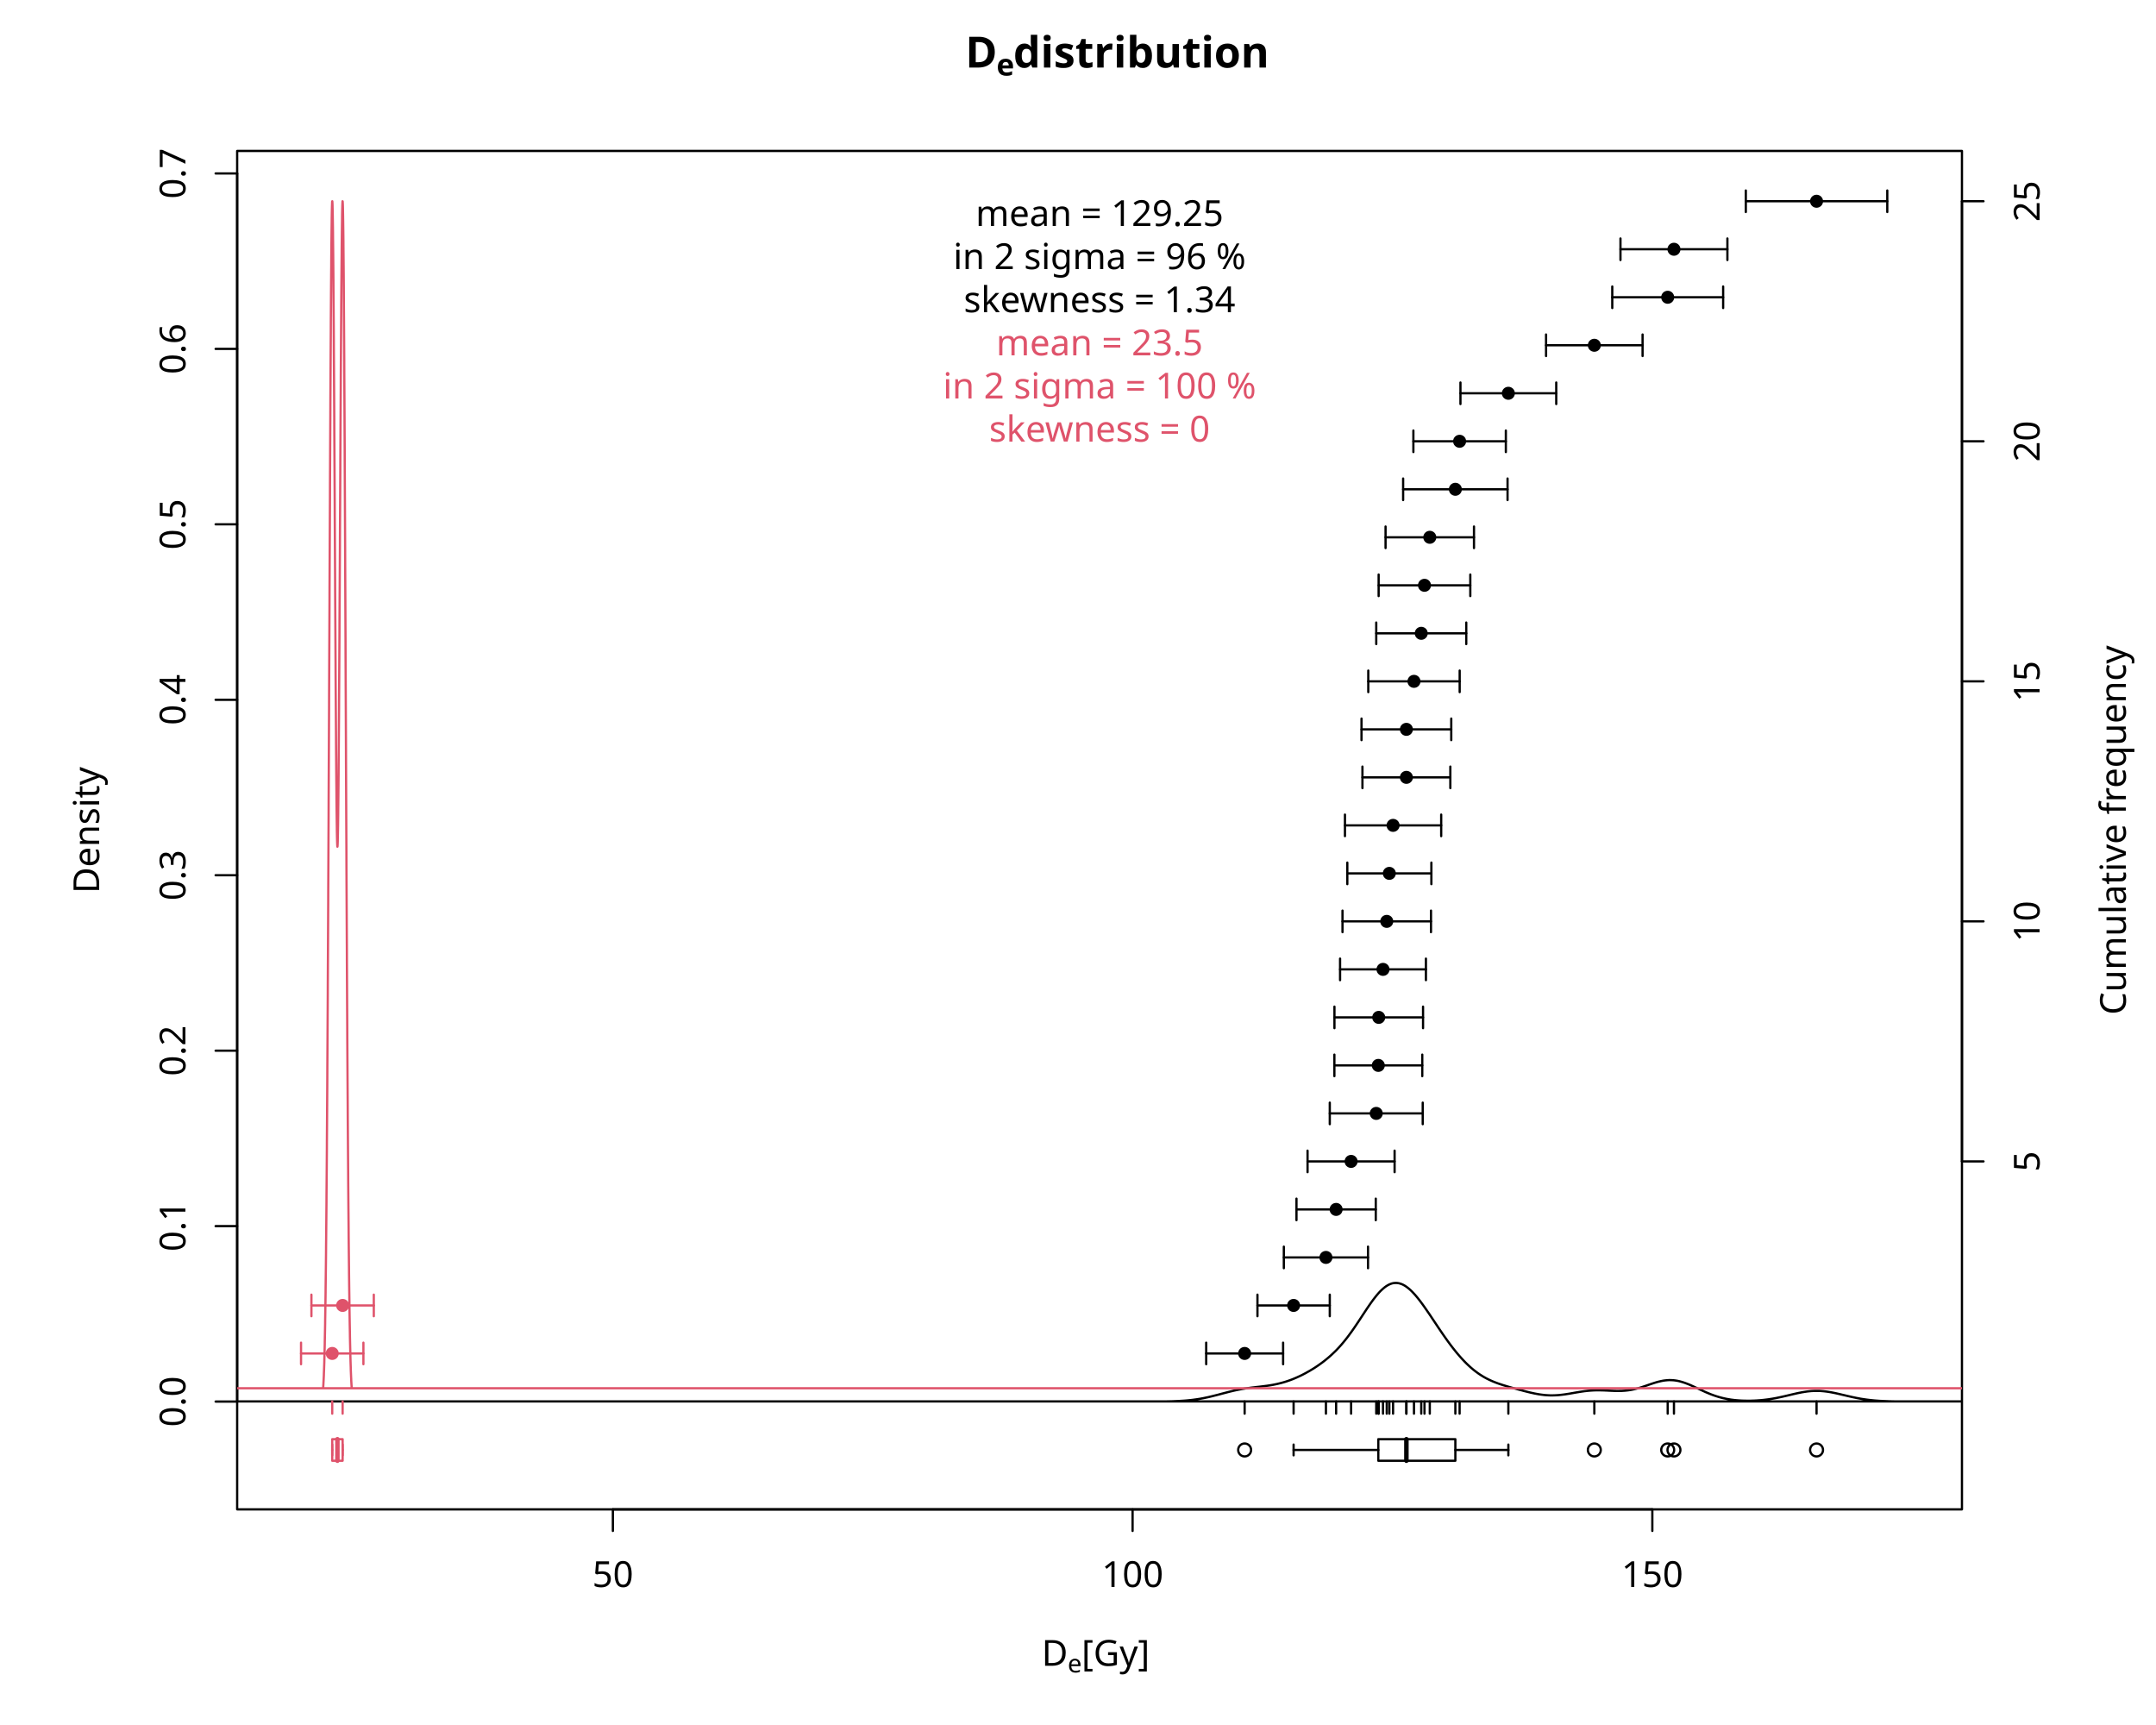
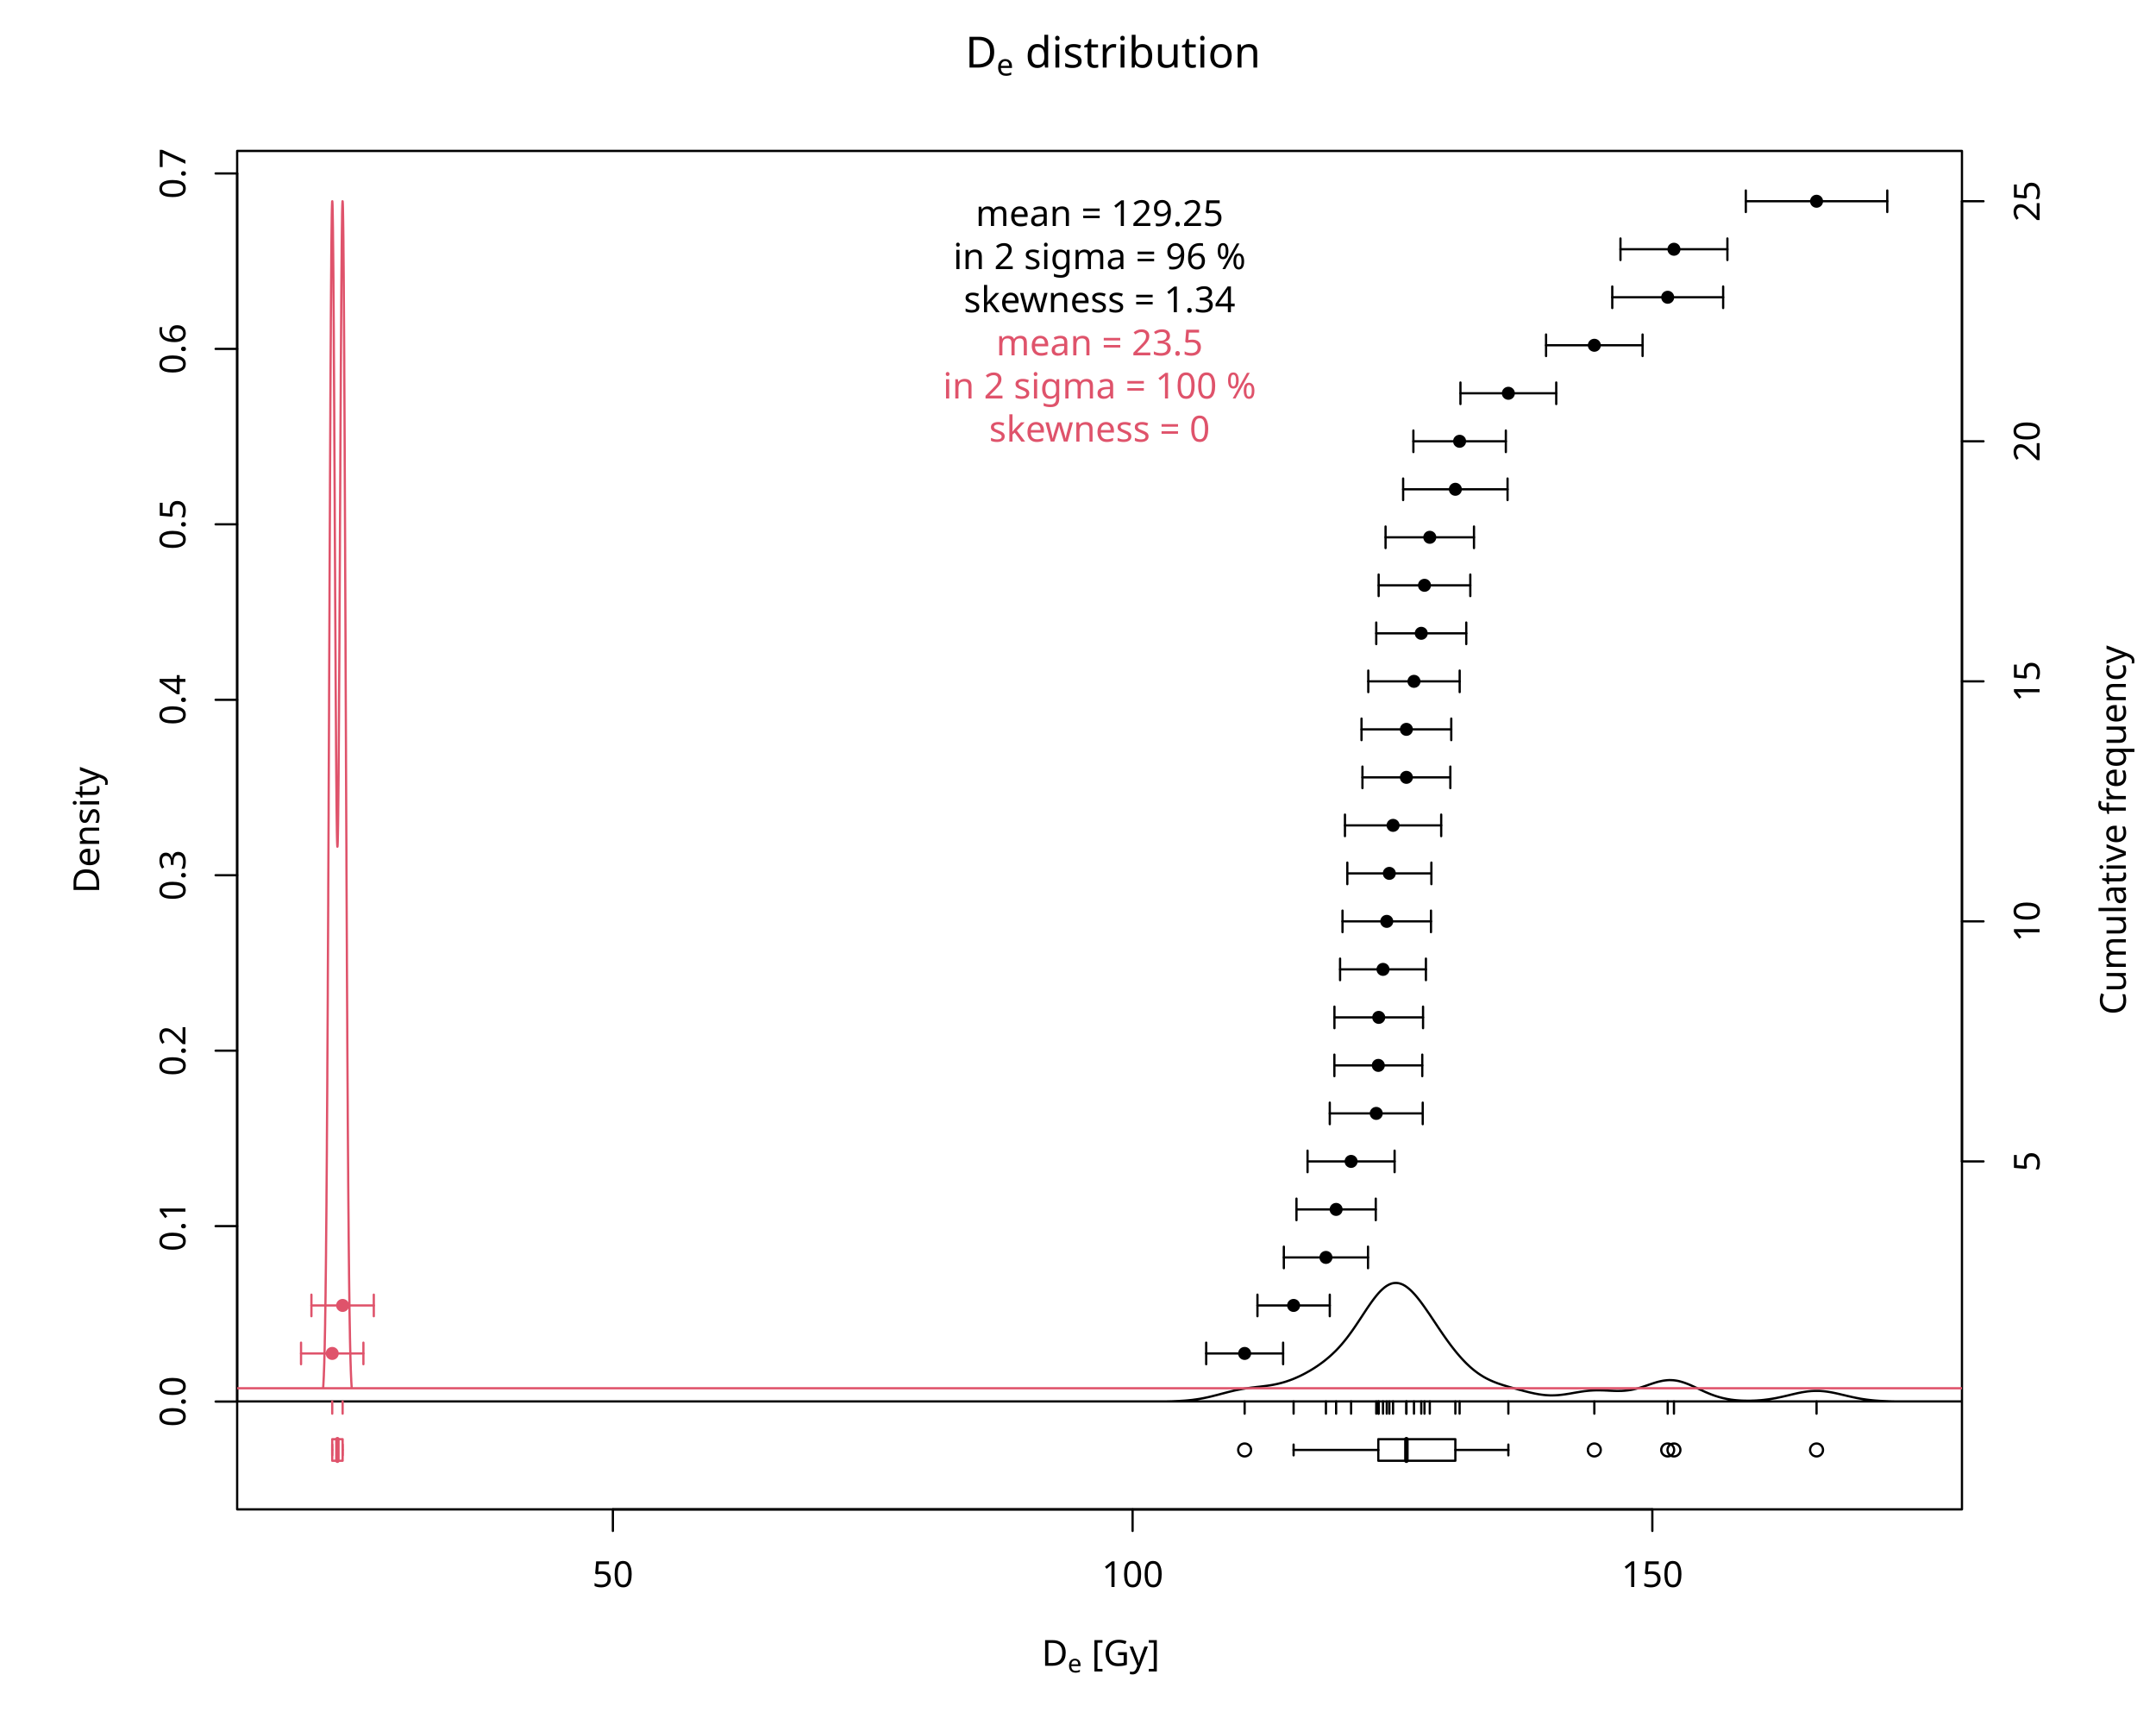
<svg xmlns="http://www.w3.org/2000/svg" class="svglite" data-engine-version="2.0" width="720.00pt" height="576.00pt" viewBox="0 0 720.00 576.00">
  <defs>
    <style type="text/css">
    .svglite line, .svglite polyline, .svglite polygon, .svglite path, .svglite rect, .svglite circle {
      fill: none;
      stroke: #000000;
      stroke-linecap: round;
      stroke-linejoin: round;
      stroke-miterlimit: 10.00;
    }
  </style>
  </defs>
  <rect width="100%" height="100%" style="stroke: none; fill: #FFFFFF;" />
  <defs>
    <clipPath id="cpMC4wMHw3MjAuMDB8MC4wMHw1NzYuMDA=">
      <rect x="0.00" y="0.00" width="720.00" height="576.00" />
    </clipPath>
  </defs>
  <g clip-path="url(#cpMC4wMHw3MjAuMDB8MC4wMHw1NzYuMDA=)">
    <polygon points="79.20,504.00 655.20,504.00 655.20,50.40 79.20,50.40 " style="stroke-width: 0.75; fill: none;" />
    <line x1="204.67" y1="504.00" x2="551.80" y2="504.00" style="stroke-width: 0.75;" />
    <line x1="204.67" y1="504.00" x2="204.67" y2="511.20" style="stroke-width: 0.75;" />
    <line x1="378.23" y1="504.00" x2="378.23" y2="511.20" style="stroke-width: 0.75;" />
    <line x1="551.80" y1="504.00" x2="551.80" y2="511.20" style="stroke-width: 0.75;" />
    <text x="204.67" y="529.92" text-anchor="middle" style="font-size: 12.00px; font-family: sans;" textLength="13.35px" lengthAdjust="spacingAndGlyphs">50</text>
    <text x="378.23" y="529.92" text-anchor="middle" style="font-size: 12.00px; font-family: sans;" textLength="20.02px" lengthAdjust="spacingAndGlyphs">100</text>
    <text x="551.80" y="529.92" text-anchor="middle" style="font-size: 12.00px; font-family: sans;" textLength="20.02px" lengthAdjust="spacingAndGlyphs">150</text>
    <text x="347.86" y="556.23" style="font-size: 12.00px; font-family: sans;" textLength="8.67px" lengthAdjust="spacingAndGlyphs">D</text>
    <text x="356.53" y="558.45" style="font-size: 8.40px; font-family: sans;" textLength="4.67px" lengthAdjust="spacingAndGlyphs">e</text>
-     <text x="361.20" y="556.23" style="font-size: 12.00px; font-family: sans;" textLength="25.34px" lengthAdjust="spacingAndGlyphs"> [Gy]</text>
+     <text x="361.20" y="556.23" style="font-size: 12.00px; font-family: sans;" textLength="3.33px" lengthAdjust="spacingAndGlyphs"> </text>
+     <text x="364.53" y="556.23" style="font-size: 12.00px; font-family: sans;" textLength="22.01px" lengthAdjust="spacingAndGlyphs">[Gy]</text>
    <line x1="79.20" y1="468.00" x2="79.20" y2="57.92" style="stroke-width: 0.75;" />
    <line x1="79.20" y1="468.00" x2="72.00" y2="468.00" style="stroke-width: 0.75;" />
    <line x1="79.20" y1="409.42" x2="72.00" y2="409.42" style="stroke-width: 0.75;" />
    <line x1="79.20" y1="350.84" x2="72.00" y2="350.84" style="stroke-width: 0.75;" />
    <line x1="79.20" y1="292.25" x2="72.00" y2="292.25" style="stroke-width: 0.75;" />
    <line x1="79.20" y1="233.67" x2="72.00" y2="233.67" style="stroke-width: 0.75;" />
    <line x1="79.20" y1="175.08" x2="72.00" y2="175.08" style="stroke-width: 0.75;" />
    <line x1="79.20" y1="116.50" x2="72.00" y2="116.50" style="stroke-width: 0.75;" />
    <line x1="79.20" y1="57.92" x2="72.00" y2="57.92" style="stroke-width: 0.75;" />
    <text transform="translate(61.92,468.00) rotate(-90)" text-anchor="middle" style="font-size: 12.00px; font-family: sans;" textLength="16.68px" lengthAdjust="spacingAndGlyphs">0.0</text>
    <text transform="translate(61.92,409.42) rotate(-90)" text-anchor="middle" style="font-size: 12.00px; font-family: sans;" textLength="16.68px" lengthAdjust="spacingAndGlyphs">0.1</text>
    <text transform="translate(61.92,350.84) rotate(-90)" text-anchor="middle" style="font-size: 12.00px; font-family: sans;" textLength="16.68px" lengthAdjust="spacingAndGlyphs">0.2</text>
    <text transform="translate(61.92,292.25) rotate(-90)" text-anchor="middle" style="font-size: 12.00px; font-family: sans;" textLength="16.68px" lengthAdjust="spacingAndGlyphs">0.3</text>
    <text transform="translate(61.92,233.67) rotate(-90)" text-anchor="middle" style="font-size: 12.00px; font-family: sans;" textLength="16.68px" lengthAdjust="spacingAndGlyphs">0.4</text>
    <text transform="translate(61.92,175.08) rotate(-90)" text-anchor="middle" style="font-size: 12.00px; font-family: sans;" textLength="16.68px" lengthAdjust="spacingAndGlyphs">0.5</text>
    <text transform="translate(61.92,116.50) rotate(-90)" text-anchor="middle" style="font-size: 12.00px; font-family: sans;" textLength="16.68px" lengthAdjust="spacingAndGlyphs">0.6</text>
    <text transform="translate(61.92,57.92) rotate(-90)" text-anchor="middle" style="font-size: 12.00px; font-family: sans;" textLength="16.68px" lengthAdjust="spacingAndGlyphs">0.7</text>
    <text transform="translate(33.12,277.20) rotate(-90)" text-anchor="middle" style="font-size: 12.00px; font-family: sans;" textLength="40.02px" lengthAdjust="spacingAndGlyphs">Density</text>
  </g>
  <defs>
    <clipPath id="cpNzkuMjB8NjU1LjIwfDUwLjQwfDUwNC4wMA==">
      <rect x="79.20" y="50.40" width="576.00" height="453.60" />
    </clipPath>
  </defs>
  <g clip-path="url(#cpNzkuMjB8NjU1LjIwfDUwLjQwfDUwNC4wMA==)">
    <polygon points="79.20,467.96 388.43,467.96 388.91,467.96 389.39,467.95 389.87,467.94 390.35,467.93 390.83,467.92 391.31,467.91 391.79,467.89 392.27,467.87 392.75,467.85 393.23,467.83 393.71,467.81 394.19,467.78 394.67,467.75 395.15,467.72 395.63,467.69 396.11,467.65 396.59,467.61 397.07,467.56 397.55,467.51 398.03,467.46 398.51,467.40 398.99,467.33 399.47,467.27 399.96,467.19 400.44,467.12 400.92,467.04 401.40,466.95 401.88,466.86 402.36,466.76 402.84,466.66 403.32,466.56 403.80,466.45 404.28,466.34 404.76,466.22 405.24,466.10 405.72,465.98 406.20,465.86 406.68,465.74 407.16,465.61 407.64,465.48 408.12,465.35 408.60,465.23 409.08,465.10 409.56,464.98 410.04,464.85 410.52,464.73 411.00,464.61 411.48,464.50 411.96,464.38 412.44,464.28 412.92,464.17 413.40,464.07 413.88,463.98 414.36,463.89 414.84,463.80 415.33,463.72 415.81,463.64 416.29,463.57 416.77,463.50 417.25,463.44 417.73,463.37 418.21,463.31 418.69,463.26 419.17,463.20 419.65,463.14 420.13,463.09 420.61,463.04 421.09,462.98 421.57,462.92 422.05,462.86 422.53,462.80 423.01,462.74 423.49,462.67 423.97,462.60 424.45,462.52 424.93,462.44 425.41,462.35 425.89,462.25 426.37,462.15 426.85,462.04 427.33,461.92 427.81,461.80 428.29,461.67 428.77,461.53 429.25,461.39 429.73,461.23 430.21,461.07 430.70,460.90 431.18,460.72 431.66,460.54 432.14,460.34 432.62,460.14 433.10,459.93 433.58,459.71 434.06,459.49 434.54,459.26 435.02,459.02 435.50,458.77 435.98,458.52 436.46,458.25 436.94,457.98 437.42,457.71 437.90,457.42 438.38,457.13 438.86,456.83 439.34,456.52 439.82,456.20 440.30,455.87 440.78,455.53 441.26,455.18 441.74,454.83 442.22,454.46 442.70,454.08 443.18,453.68 443.66,453.28 444.14,452.86 444.62,452.43 445.10,451.98 445.58,451.52 446.07,451.05 446.55,450.55 447.03,450.04 447.51,449.51 447.99,448.97 448.47,448.40 448.95,447.82 449.43,447.22 449.91,446.61 450.39,445.97 450.87,445.32 451.35,444.66 451.83,443.98 452.31,443.29 452.79,442.58 453.27,441.87 453.75,441.15 454.23,440.42 454.71,439.69 455.19,438.96 455.67,438.23 456.15,437.50 456.63,436.78 457.11,436.08 457.59,435.38 458.07,434.71 458.55,434.05 459.03,433.42 459.51,432.81 459.99,432.23 460.47,431.68 460.95,431.17 461.44,430.70 461.92,430.26 462.40,429.86 462.88,429.51 463.36,429.21 463.84,428.95 464.32,428.74 464.80,428.57 465.28,428.46 465.76,428.40 466.24,428.39 466.72,428.42 467.20,428.50 467.68,428.64 468.16,428.81 468.64,429.03 469.12,429.30 469.60,429.61 470.08,429.97 470.56,430.36 471.04,430.78 471.52,431.25 472.00,431.75 472.48,432.27 472.96,432.83 473.44,433.41 473.92,434.02 474.40,434.64 474.88,435.29 475.36,435.95 475.84,436.63 476.32,437.32 476.80,438.02 477.29,438.72 477.77,439.44 478.25,440.16 478.73,440.88 479.21,441.60 479.69,442.32 480.17,443.04 480.65,443.75 481.13,444.46 481.61,445.16 482.09,445.86 482.57,446.54 483.05,447.22 483.53,447.89 484.01,448.54 484.49,449.19 484.97,449.82 485.45,450.43 485.93,451.04 486.41,451.63 486.89,452.20 487.37,452.76 487.85,453.30 488.33,453.83 488.81,454.34 489.29,454.84 489.77,455.32 490.25,455.78 490.73,456.23 491.21,456.66 491.69,457.07 492.17,457.47 492.66,457.85 493.14,458.21 493.62,458.56 494.10,458.89 494.58,459.20 495.06,459.50 495.54,459.79 496.02,460.06 496.50,460.32 496.98,460.56 497.46,460.79 497.94,461.01 498.42,461.22 498.90,461.42 499.38,461.61 499.86,461.79 500.34,461.97 500.82,462.13 501.30,462.29 501.78,462.45 502.26,462.60 502.74,462.74 503.22,462.89 503.70,463.03 504.18,463.17 504.66,463.30 505.14,463.44 505.62,463.57 506.10,463.70 506.58,463.84 507.06,463.97 507.54,464.10 508.03,464.22 508.51,464.35 508.99,464.48 509.47,464.60 509.95,464.72 510.43,464.84 510.91,464.96 511.39,465.07 511.87,465.17 512.35,465.28 512.83,465.37 513.31,465.46 513.79,465.55 514.27,465.62 514.75,465.69 515.23,465.75 515.71,465.81 516.19,465.85 516.67,465.88 517.15,465.91 517.63,465.93 518.11,465.93 518.59,465.93 519.07,465.92 519.55,465.90 520.03,465.87 520.51,465.84 520.99,465.79 521.47,465.74 521.95,465.68 522.43,465.62 522.91,465.55 523.40,465.47 523.88,465.40 524.36,465.32 524.84,465.23 525.32,465.15 525.80,465.06 526.28,464.98 526.76,464.90 527.24,464.82 527.72,464.74 528.20,464.67 528.68,464.60 529.16,464.53 529.64,464.48 530.12,464.42 530.60,464.38 531.08,464.34 531.56,464.31 532.04,464.28 532.52,464.26 533.00,464.25 533.48,464.24 533.96,464.24 534.44,464.25 534.92,464.26 535.40,464.27 535.88,464.29 536.36,464.31 536.84,464.33 537.32,464.36 537.80,464.38 538.28,464.40 538.77,464.42 539.25,464.44 539.73,464.45 540.21,464.45 540.69,464.45 541.17,464.44 541.65,464.43 542.13,464.40 542.61,464.37 543.09,464.32 543.57,464.27 544.05,464.20 544.53,464.13 545.01,464.04 545.49,463.94 545.97,463.83 546.45,463.71 546.93,463.58 547.41,463.45 547.89,463.30 548.37,463.15 548.85,462.99 549.33,462.83 549.81,462.67 550.29,462.50 550.77,462.33 551.25,462.17 551.73,462.01 552.21,461.85 552.69,461.70 553.17,461.55 553.65,461.42 554.14,461.30 554.62,461.19 555.10,461.09 555.58,461.00 556.06,460.94 556.54,460.89 557.02,460.85 557.50,460.83 557.98,460.84 558.46,460.86 558.94,460.89 559.42,460.95 559.90,461.02 560.38,461.11 560.86,461.22 561.34,461.35 561.82,461.49 562.30,461.64 562.78,461.81 563.26,461.99 563.74,462.17 564.22,462.37 564.70,462.58 565.18,462.80 565.66,463.01 566.14,463.24 566.62,463.46 567.10,463.69 567.58,463.91 568.06,464.14 568.54,464.36 569.02,464.58 569.50,464.80 569.99,465.01 570.47,465.21 570.95,465.41 571.43,465.60 571.91,465.78 572.39,465.95 572.87,466.12 573.35,466.27 573.83,466.42 574.31,466.56 574.79,466.69 575.27,466.81 575.75,466.92 576.23,467.02 576.71,467.12 577.19,467.20 577.67,467.28 578.15,467.36 578.63,467.42 579.11,467.48 579.59,467.53 580.07,467.57 580.55,467.61 581.03,467.64 581.51,467.67 581.99,467.69 582.47,467.70 582.95,467.71 583.43,467.72 583.91,467.72 584.39,467.72 584.87,467.71 585.36,467.69 585.84,467.68 586.32,467.65 586.80,467.63 587.28,467.59 587.76,467.56 588.24,467.52 588.72,467.47 589.20,467.42 589.68,467.36 590.16,467.30 590.64,467.24 591.12,467.16 591.60,467.09 592.08,467.01 592.56,466.92 593.04,466.84 593.52,466.74 594.00,466.64 594.48,466.54 594.96,466.44 595.44,466.33 595.92,466.22 596.40,466.11 596.88,466.00 597.36,465.88 597.84,465.77 598.32,465.65 598.80,465.54 599.28,465.43 599.76,465.32 600.24,465.21 600.73,465.11 601.21,465.02 601.69,464.92 602.17,464.84 602.65,464.76 603.13,464.69 603.61,464.62 604.09,464.57 604.57,464.52 605.05,464.48 605.53,464.46 606.01,464.44 606.49,464.43 606.97,464.43 607.45,464.44 607.93,464.46 608.41,464.50 608.89,464.54 609.37,464.59 609.85,464.65 610.33,464.71 610.81,464.79 611.29,464.87 611.77,464.96 612.25,465.05 612.73,465.15 613.21,465.25 613.69,465.36 614.17,465.47 614.65,465.58 615.13,465.70 615.61,465.81 616.10,465.92 616.58,466.04 617.06,466.15 617.54,466.26 618.02,466.37 618.50,466.48 618.98,466.58 619.46,466.68 619.94,466.78 620.42,466.87 620.90,466.96 621.38,467.05 621.86,467.13 622.34,467.20 622.82,467.27 623.30,467.34 623.78,467.40 624.26,467.46 624.74,467.51 625.22,467.56 625.70,467.61 626.18,467.65 626.66,467.69 627.14,467.72 627.62,467.76 628.10,467.78 628.58,467.81 629.06,467.83 629.54,467.85 630.02,467.87 630.50,467.89 630.98,467.91 631.47,467.92 631.95,467.93 632.43,467.94 632.91,467.95 633.39,467.96 633.87,467.96 655.20,467.96 " style="stroke-width: 0.75; fill: none;" />
    <polygon points="79.20,463.55 107.90,463.55 107.92,463.30 107.94,463.04 107.96,462.76 107.98,462.47 108.00,462.17 108.01,461.84 108.03,461.51 108.05,461.15 108.07,460.79 108.09,460.40 108.11,460.00 108.13,459.58 108.15,459.13 108.16,458.68 108.18,458.19 108.20,457.69 108.22,457.16 108.24,456.62 108.26,456.04 108.28,455.45 108.30,454.82 108.31,454.18 108.33,453.50 108.35,452.80 108.37,452.07 108.39,451.31 108.41,450.52 108.43,449.69 108.45,448.85 108.46,447.95 108.48,447.04 108.50,446.07 108.52,445.09 108.54,444.06 108.56,442.99 108.58,441.89 108.59,440.74 108.61,439.56 108.63,438.33 108.65,437.07 108.67,435.74 108.69,434.40 108.71,432.99 108.73,431.55 108.74,430.05 108.76,428.51 108.78,426.92 108.80,425.28 108.82,423.59 108.84,421.84 108.86,420.06 108.88,418.20 108.89,416.32 108.91,414.35 108.93,412.35 108.95,410.27 108.97,408.16 108.99,405.98 109.01,403.74 109.03,401.45 109.04,399.09 109.06,396.69 109.08,394.21 109.10,391.70 109.12,389.09 109.14,386.46 109.16,383.73 109.17,380.98 109.19,378.13 109.21,375.25 109.23,372.29 109.25,369.28 109.27,366.21 109.29,363.07 109.31,359.89 109.32,356.62 109.34,353.33 109.36,349.94 109.38,346.53 109.40,343.03 109.42,339.50 109.44,335.90 109.46,332.25 109.47,328.55 109.49,324.79 109.51,320.99 109.53,317.12 109.55,313.23 109.57,309.26 109.59,305.28 109.61,301.22 109.62,297.15 109.64,293.01 109.66,288.86 109.68,284.65 109.70,280.41 109.72,276.15 109.74,271.85 109.75,267.52 109.77,263.16 109.79,258.79 109.81,254.39 109.83,249.98 109.85,245.54 109.87,241.10 109.89,236.64 109.90,232.18 109.92,227.71 109.94,223.24 109.96,218.77 109.98,214.31 110.00,209.85 110.02,205.41 110.04,200.97 110.05,196.57 110.07,192.17 110.09,187.81 110.11,183.46 110.13,179.15 110.15,174.87 110.17,170.64 110.19,166.44 110.20,162.28 110.22,158.18 110.24,154.11 110.26,150.13 110.28,146.16 110.30,142.31 110.32,138.47 110.33,134.74 110.35,131.05 110.37,127.46 110.39,123.93 110.41,120.48 110.43,117.13 110.45,113.84 110.47,110.68 110.48,107.56 110.50,104.60 110.52,101.67 110.54,98.91 110.56,96.20 110.58,93.64 110.60,91.15 110.62,88.80 110.63,86.55 110.65,84.40 110.67,82.41 110.69,80.48 110.71,78.74 110.73,77.03 110.75,75.55 110.77,74.11 110.78,72.87 110.80,71.70 110.82,70.70 110.84,69.80 110.86,69.04 110.88,68.42 110.90,67.90 110.91,67.56 110.93,67.28 110.95,67.22 110.97,67.20 110.99,67.41 111.01,67.67 111.03,68.12 111.05,68.65 111.06,69.34 111.08,70.14 111.10,71.07 111.12,72.14 111.14,73.29 111.16,74.62 111.18,76.00 111.20,77.58 111.21,79.20 111.23,81.00 111.25,82.86 111.27,84.87 111.29,86.95 111.31,89.16 111.33,91.46 111.35,93.85 111.36,96.36 111.38,98.92 111.40,101.62 111.42,104.34 111.44,107.22 111.46,110.11 111.48,113.13 111.49,116.18 111.51,119.33 111.53,122.52 111.55,125.78 111.57,129.09 111.59,132.45 111.61,135.87 111.63,139.32 111.64,142.83 111.66,146.35 111.68,149.92 111.70,153.51 111.72,157.13 111.74,160.76 111.76,164.41 111.78,168.06 111.79,171.73 111.81,175.39 111.83,179.06 111.85,182.71 111.87,186.36 111.89,189.99 111.91,193.61 111.92,197.19 111.94,200.75 111.96,204.28 111.98,207.78 112.00,211.23 112.02,214.64 112.04,218.01 112.06,221.32 112.07,224.60 112.09,227.78 112.11,230.95 112.13,233.99 112.15,237.02 112.17,239.94 112.19,242.81 112.21,245.58 112.22,248.29 112.24,250.91 112.26,253.43 112.28,255.89 112.30,258.21 112.32,260.50 112.34,262.62 112.36,264.71 112.37,266.63 112.39,268.51 112.41,270.23 112.43,271.88 112.45,273.40 112.47,274.81 112.49,276.13 112.50,277.30 112.52,278.40 112.54,279.33 112.56,280.22 112.58,280.89 112.60,281.53 112.62,281.98 112.64,282.36 112.65,282.59 112.67,282.72 112.69,282.72 112.71,282.59 112.73,282.36 112.75,281.98 112.77,281.53 112.79,280.89 112.80,280.22 112.82,279.33 112.84,278.40 112.86,277.30 112.88,276.13 112.90,274.81 112.92,273.40 112.94,271.88 112.95,270.23 112.97,268.51 112.99,266.63 113.01,264.71 113.03,262.62 113.05,260.50 113.07,258.21 113.08,255.89 113.10,253.43 113.12,250.91 113.14,248.29 113.16,245.58 113.18,242.81 113.20,239.94 113.22,237.02 113.23,233.99 113.25,230.95 113.27,227.78 113.29,224.60 113.31,221.32 113.33,218.01 113.35,214.64 113.37,211.23 113.38,207.78 113.40,204.28 113.42,200.75 113.44,197.19 113.46,193.61 113.48,189.99 113.50,186.36 113.52,182.71 113.53,179.06 113.55,175.39 113.57,171.73 113.59,168.06 113.61,164.41 113.63,160.76 113.65,157.13 113.66,153.51 113.68,149.92 113.70,146.35 113.72,142.83 113.74,139.32 113.76,135.87 113.78,132.45 113.80,129.09 113.81,125.78 113.83,122.52 113.85,119.33 113.87,116.18 113.89,113.13 113.91,110.11 113.93,107.22 113.95,104.34 113.96,101.62 113.98,98.92 114.00,96.36 114.02,93.85 114.04,91.46 114.06,89.16 114.08,86.95 114.10,84.87 114.11,82.86 114.13,81.00 114.15,79.20 114.17,77.58 114.19,76.00 114.21,74.62 114.23,73.29 114.24,72.14 114.26,71.07 114.28,70.14 114.30,69.34 114.32,68.65 114.34,68.12 114.36,67.67 114.38,67.41 114.39,67.20 114.41,67.22 114.43,67.28 114.45,67.56 114.47,67.90 114.49,68.42 114.51,69.04 114.53,69.80 114.54,70.70 114.56,71.70 114.58,72.87 114.60,74.11 114.62,75.55 114.64,77.03 114.66,78.74 114.68,80.48 114.69,82.41 114.71,84.40 114.73,86.55 114.75,88.80 114.77,91.15 114.79,93.64 114.81,96.20 114.82,98.91 114.84,101.67 114.86,104.60 114.88,107.56 114.90,110.68 114.92,113.84 114.94,117.13 114.96,120.48 114.97,123.93 114.99,127.46 115.01,131.05 115.03,134.74 115.05,138.47 115.07,142.31 115.09,146.16 115.11,150.13 115.12,154.11 115.14,158.18 115.16,162.28 115.18,166.44 115.20,170.64 115.22,174.87 115.24,179.15 115.26,183.46 115.27,187.81 115.29,192.17 115.31,196.57 115.33,200.97 115.35,205.41 115.37,209.85 115.39,214.31 115.40,218.77 115.42,223.24 115.44,227.71 115.46,232.18 115.48,236.64 115.50,241.10 115.52,245.54 115.54,249.98 115.55,254.39 115.57,258.79 115.59,263.16 115.61,267.52 115.63,271.85 115.65,276.15 115.67,280.41 115.69,284.65 115.70,288.86 115.72,293.01 115.74,297.15 115.76,301.22 115.78,305.28 115.80,309.26 115.82,313.23 115.84,317.12 115.85,320.99 115.87,324.79 115.89,328.55 115.91,332.25 115.93,335.90 115.95,339.50 115.97,343.03 115.98,346.53 116.00,349.94 116.02,353.33 116.04,356.62 116.06,359.89 116.08,363.07 116.10,366.21 116.12,369.28 116.13,372.29 116.15,375.25 116.17,378.13 116.19,380.98 116.21,383.73 116.23,386.46 116.25,389.09 116.27,391.70 116.28,394.21 116.30,396.69 116.32,399.09 116.34,401.45 116.36,403.74 116.38,405.98 116.40,408.16 116.42,410.27 116.43,412.35 116.45,414.35 116.47,416.32 116.49,418.20 116.51,420.06 116.53,421.84 116.55,423.59 116.56,425.28 116.58,426.92 116.60,428.51 116.62,430.05 116.64,431.55 116.66,432.99 116.68,434.40 116.70,435.74 116.71,437.07 116.73,438.33 116.75,439.56 116.77,440.74 116.79,441.89 116.81,442.99 116.83,444.06 116.85,445.09 116.86,446.07 116.88,447.04 116.90,447.95 116.92,448.85 116.94,449.69 116.96,450.52 116.98,451.31 117.00,452.07 117.01,452.80 117.03,453.50 117.05,454.18 117.07,454.82 117.09,455.45 117.11,456.04 117.13,456.62 117.14,457.16 117.16,457.69 117.18,458.19 117.20,458.68 117.22,459.13 117.24,459.58 117.26,460.00 117.28,460.40 117.29,460.79 117.31,461.15 117.33,461.51 117.35,461.84 117.37,462.17 117.39,462.47 117.41,462.76 117.43,463.04 117.44,463.30 117.46,463.55 655.20,463.55 " style="stroke-width: 0.75; stroke: #DF536B; fill: none;" />
  </g>
  <g clip-path="url(#cpMC4wMHw3MjAuMDB8MC4wMHw1NzYuMDA=)">
-     <text x="322.38" y="22.56" style="font-size: 14.40px; font-weight: bold; font-family: sans;" textLength="10.40px" lengthAdjust="spacingAndGlyphs">D</text>
-     <text x="332.78" y="25.22" style="font-size: 10.08px; font-weight: bold; font-family: sans;" textLength="5.61px" lengthAdjust="spacingAndGlyphs">e</text>
-     <text x="338.39" y="22.56" style="font-size: 14.40px; font-weight: bold; font-family: sans;" textLength="73.64px" lengthAdjust="spacingAndGlyphs"> distribution</text>
+     <text x="322.38" y="22.56" style="font-size: 14.40px; font-family: sans;" textLength="10.40px" lengthAdjust="spacingAndGlyphs">D</text>
+     <text x="332.78" y="25.22" style="font-size: 10.08px; font-family: sans;" textLength="5.61px" lengthAdjust="spacingAndGlyphs">e</text>
+     <text x="338.39" y="22.56" style="font-size: 14.40px; font-family: sans;" textLength="4.00px" lengthAdjust="spacingAndGlyphs"> </text>
+     <text x="342.39" y="22.56" style="font-size: 14.40px; font-family: sans;" textLength="69.64px" lengthAdjust="spacingAndGlyphs">distribution</text>
  </g>
  <g clip-path="url(#cpNzkuMjB8NjU1LjIwfDUwLjQwfDUwNC4wMA==)">
    <text x="367.20" y="75.46" text-anchor="middle" style="font-size: 12.00px; font-family: sans;" textLength="80.41px" lengthAdjust="spacingAndGlyphs">mean = 129.25</text>
    <text x="367.20" y="89.86" text-anchor="middle" style="font-size: 12.00px; font-family: sans;" textLength="95.73px" lengthAdjust="spacingAndGlyphs">in 2 sigma = 96 %</text>
    <text x="367.20" y="104.26" text-anchor="middle" style="font-size: 12.00px; font-family: sans;" textLength="89.75px" lengthAdjust="spacingAndGlyphs">skewness = 1.34</text>
    <text x="367.20" y="75.46" text-anchor="middle" style="font-size: 12.00px; fill: #DF536B; font-family: sans;" textLength="0.00px" lengthAdjust="spacingAndGlyphs" />
    <text x="367.20" y="89.86" text-anchor="middle" style="font-size: 12.00px; fill: #DF536B; font-family: sans;" textLength="0.00px" lengthAdjust="spacingAndGlyphs" />
    <text x="367.20" y="104.26" text-anchor="middle" style="font-size: 12.00px; fill: #DF536B; font-family: sans;" textLength="0.00px" lengthAdjust="spacingAndGlyphs" />
    <text x="367.20" y="118.66" text-anchor="middle" style="font-size: 12.00px; fill: #DF536B; font-family: sans;" textLength="67.06px" lengthAdjust="spacingAndGlyphs">mean = 23.5</text>
    <text x="367.20" y="133.06" text-anchor="middle" style="font-size: 12.00px; fill: #DF536B; font-family: sans;" textLength="102.41px" lengthAdjust="spacingAndGlyphs">in 2 sigma = 100 %</text>
    <text x="367.20" y="147.46" text-anchor="middle" style="font-size: 12.00px; fill: #DF536B; font-family: sans;" textLength="73.07px" lengthAdjust="spacingAndGlyphs">skewness = 0</text>
    <polyline points="469.67,487.76 469.67,480.56 " style="stroke-width: 1.50;" />
    <polygon points="460.29,487.76 460.29,480.56 486.02,480.56 486.02,487.76 " style="stroke-width: 0.75; fill: none;" />
    <polyline points="460.29,484.16 432.00,484.16 " style="stroke-width: 0.75;" />
    <polyline points="486.02,484.16 503.72,484.16 " style="stroke-width: 0.75;" />
    <polyline points="432.00,485.96 432.00,482.36 " style="stroke-width: 0.75;" />
    <polyline points="503.72,485.96 503.72,482.36 " style="stroke-width: 0.75;" />
    <circle cx="415.65" cy="484.16" r="2.16" style="stroke-width: 0.75;" />
    <circle cx="532.43" cy="484.16" r="2.16" style="stroke-width: 0.75;" />
    <circle cx="556.93" cy="484.16" r="2.16" style="stroke-width: 0.75;" />
    <circle cx="559.02" cy="484.16" r="2.16" style="stroke-width: 0.75;" />
    <circle cx="606.64" cy="484.16" r="2.16" style="stroke-width: 0.75;" />
    <polyline points="112.68,487.76 112.68,480.56 " style="stroke-width: 1.50; stroke: #DF536B;" />
    <polygon points="110.95,487.76 110.95,480.56 114.42,480.56 114.42,487.76 " style="stroke-width: 0.75; stroke: #DF536B; fill: none;" />
    <polyline points="110.95,484.16 110.95,484.16 " style="stroke-width: 0.75; stroke: #DF536B;" />
    <polyline points="114.42,484.16 114.42,484.16 " style="stroke-width: 0.75; stroke: #DF536B;" />
    <polyline points="110.95,485.96 110.95,482.36 " style="stroke-width: 0.75; stroke: #DF536B;" />
    <polyline points="114.42,485.96 114.42,482.36 " style="stroke-width: 0.75; stroke: #DF536B;" />
  </g>
  <g clip-path="url(#cpMC4wMHw3MjAuMDB8MC4wMHw1NzYuMDA=)">
    <line x1="415.65" y1="467.96" x2="415.65" y2="472.04" style="stroke-width: 0.75;" />
    <line x1="432.00" y1="467.96" x2="432.00" y2="472.04" style="stroke-width: 0.75;" />
    <line x1="442.80" y1="467.96" x2="442.80" y2="472.04" style="stroke-width: 0.75;" />
    <line x1="446.20" y1="467.96" x2="446.20" y2="472.04" style="stroke-width: 0.75;" />
    <line x1="451.20" y1="467.96" x2="451.20" y2="472.04" style="stroke-width: 0.75;" />
    <line x1="459.60" y1="467.96" x2="459.60" y2="472.04" style="stroke-width: 0.75;" />
    <line x1="460.29" y1="467.96" x2="460.29" y2="472.04" style="stroke-width: 0.75;" />
    <line x1="460.43" y1="467.96" x2="460.43" y2="472.04" style="stroke-width: 0.75;" />
    <line x1="461.86" y1="467.96" x2="461.86" y2="472.04" style="stroke-width: 0.75;" />
    <line x1="463.11" y1="467.96" x2="463.11" y2="472.04" style="stroke-width: 0.75;" />
    <line x1="463.97" y1="467.96" x2="463.97" y2="472.04" style="stroke-width: 0.75;" />
    <line x1="465.22" y1="467.96" x2="465.22" y2="472.04" style="stroke-width: 0.75;" />
    <line x1="469.67" y1="467.96" x2="469.67" y2="472.04" style="stroke-width: 0.75;" />
    <line x1="469.67" y1="467.96" x2="469.67" y2="472.04" style="stroke-width: 0.75;" />
    <line x1="472.20" y1="467.96" x2="472.20" y2="472.04" style="stroke-width: 0.75;" />
    <line x1="474.63" y1="467.96" x2="474.63" y2="472.04" style="stroke-width: 0.75;" />
    <line x1="475.71" y1="467.96" x2="475.71" y2="472.04" style="stroke-width: 0.75;" />
    <line x1="477.48" y1="467.96" x2="477.48" y2="472.04" style="stroke-width: 0.75;" />
    <line x1="486.02" y1="467.96" x2="486.02" y2="472.04" style="stroke-width: 0.75;" />
    <line x1="487.44" y1="467.96" x2="487.44" y2="472.04" style="stroke-width: 0.75;" />
    <line x1="503.72" y1="467.96" x2="503.72" y2="472.04" style="stroke-width: 0.75;" />
    <line x1="532.43" y1="467.96" x2="532.43" y2="472.04" style="stroke-width: 0.75;" />
    <line x1="556.93" y1="467.96" x2="556.93" y2="472.04" style="stroke-width: 0.75;" />
    <line x1="559.02" y1="467.96" x2="559.02" y2="472.04" style="stroke-width: 0.75;" />
    <line x1="606.64" y1="467.96" x2="606.64" y2="472.04" style="stroke-width: 0.75;" />
    <line x1="110.95" y1="467.96" x2="110.95" y2="472.04" style="stroke-width: 0.75; stroke: #DF536B;" />
    <line x1="114.42" y1="467.96" x2="114.42" y2="472.04" style="stroke-width: 0.75; stroke: #DF536B;" />
    <line x1="655.20" y1="387.81" x2="655.20" y2="67.20" style="stroke-width: 0.75;" />
    <line x1="655.20" y1="387.81" x2="662.40" y2="387.81" style="stroke-width: 0.75;" />
    <line x1="655.20" y1="307.66" x2="662.40" y2="307.66" style="stroke-width: 0.75;" />
    <line x1="655.20" y1="227.51" x2="662.40" y2="227.51" style="stroke-width: 0.75;" />
    <line x1="655.20" y1="147.35" x2="662.40" y2="147.35" style="stroke-width: 0.75;" />
    <line x1="655.20" y1="67.20" x2="662.40" y2="67.20" style="stroke-width: 0.75;" />
    <text transform="translate(681.12,387.81) rotate(-90)" text-anchor="middle" style="font-size: 12.00px; font-family: sans;" textLength="6.67px" lengthAdjust="spacingAndGlyphs">5</text>
    <text transform="translate(681.12,307.66) rotate(-90)" text-anchor="middle" style="font-size: 12.00px; font-family: sans;" textLength="13.35px" lengthAdjust="spacingAndGlyphs">10</text>
    <text transform="translate(681.12,227.51) rotate(-90)" text-anchor="middle" style="font-size: 12.00px; font-family: sans;" textLength="13.35px" lengthAdjust="spacingAndGlyphs">15</text>
    <text transform="translate(681.12,147.35) rotate(-90)" text-anchor="middle" style="font-size: 12.00px; font-family: sans;" textLength="13.35px" lengthAdjust="spacingAndGlyphs">20</text>
    <text transform="translate(681.12,67.20) rotate(-90)" text-anchor="middle" style="font-size: 12.00px; font-family: sans;" textLength="13.35px" lengthAdjust="spacingAndGlyphs">25</text>
    <text transform="translate(709.92,277.20) rotate(-90)" text-anchor="middle" style="font-size: 12.00px; font-family: sans;" textLength="116.08px" lengthAdjust="spacingAndGlyphs">Cumulative frequency</text>
  </g>
  <g clip-path="url(#cpNzkuMjB8NjU1LjIwfDUwLjQwfDUwNC4wMA==)">
    <line x1="402.81" y1="451.93" x2="428.50" y2="451.93" style="stroke-width: 0.75;" />
    <polyline points="402.81,448.33 402.81,451.93 402.81,455.53 " style="stroke-width: 0.75;" />
    <polyline points="428.50,455.53 428.50,451.93 428.50,448.33 " style="stroke-width: 0.75;" />
    <line x1="419.93" y1="435.90" x2="444.08" y2="435.90" style="stroke-width: 0.75;" />
    <polyline points="419.93,432.30 419.93,435.90 419.93,439.50 " style="stroke-width: 0.75;" />
    <polyline points="444.08,439.50 444.08,435.90 444.08,432.30 " style="stroke-width: 0.75;" />
    <line x1="428.74" y1="419.87" x2="456.85" y2="419.87" style="stroke-width: 0.75;" />
    <polyline points="428.74,416.27 428.74,419.87 428.74,423.47 " style="stroke-width: 0.75;" />
    <polyline points="456.85,423.47 456.85,419.87 456.85,416.27 " style="stroke-width: 0.75;" />
    <line x1="432.96" y1="403.84" x2="459.44" y2="403.84" style="stroke-width: 0.75;" />
    <polyline points="432.96,400.24 432.96,403.84 432.96,407.44 " style="stroke-width: 0.75;" />
    <polyline points="459.44,407.44 459.44,403.84 459.44,400.24 " style="stroke-width: 0.75;" />
    <line x1="436.66" y1="387.81" x2="465.73" y2="387.81" style="stroke-width: 0.75;" />
    <polyline points="436.66,384.21 436.66,387.81 436.66,391.41 " style="stroke-width: 0.75;" />
    <polyline points="465.73,391.41 465.73,387.81 465.73,384.21 " style="stroke-width: 0.75;" />
    <line x1="444.08" y1="371.78" x2="475.12" y2="371.78" style="stroke-width: 0.75;" />
    <polyline points="444.08,368.18 444.08,371.78 444.08,375.38 " style="stroke-width: 0.75;" />
    <polyline points="475.12,375.38 475.12,371.78 475.12,368.18 " style="stroke-width: 0.75;" />
    <line x1="445.62" y1="355.75" x2="474.97" y2="355.75" style="stroke-width: 0.75;" />
    <polyline points="445.62,352.15 445.62,355.75 445.62,359.35 " style="stroke-width: 0.75;" />
    <polyline points="474.97,359.35 474.97,355.75 474.97,352.15 " style="stroke-width: 0.75;" />
    <line x1="445.64" y1="339.72" x2="475.23" y2="339.72" style="stroke-width: 0.75;" />
    <polyline points="445.64,336.12 445.64,339.72 445.64,343.32 " style="stroke-width: 0.75;" />
    <polyline points="475.23,343.32 475.23,339.72 475.23,336.12 " style="stroke-width: 0.75;" />
    <line x1="447.52" y1="323.69" x2="476.19" y2="323.69" style="stroke-width: 0.75;" />
    <polyline points="447.52,320.09 447.52,323.69 447.52,327.29 " style="stroke-width: 0.75;" />
    <polyline points="476.19,327.29 476.19,323.69 476.19,320.09 " style="stroke-width: 0.75;" />
    <line x1="448.33" y1="307.66" x2="477.88" y2="307.66" style="stroke-width: 0.75;" />
    <polyline points="448.33,304.06 448.33,307.66 448.33,311.26 " style="stroke-width: 0.75;" />
    <polyline points="477.88,311.26 477.88,307.66 477.88,304.06 " style="stroke-width: 0.75;" />
    <line x1="449.94" y1="291.63" x2="478.01" y2="291.63" style="stroke-width: 0.75;" />
    <polyline points="449.94,288.03 449.94,291.63 449.94,295.23 " style="stroke-width: 0.75;" />
    <polyline points="478.01,295.23 478.01,291.63 478.01,288.03 " style="stroke-width: 0.75;" />
    <line x1="449.15" y1="275.60" x2="481.29" y2="275.60" style="stroke-width: 0.75;" />
    <polyline points="449.15,272.00 449.15,275.60 449.15,279.20 " style="stroke-width: 0.75;" />
    <polyline points="481.29,279.20 481.29,275.60 481.29,272.00 " style="stroke-width: 0.75;" />
    <line x1="454.99" y1="259.57" x2="484.34" y2="259.57" style="stroke-width: 0.75;" />
    <polyline points="454.99,255.97 454.99,259.57 454.99,263.17 " style="stroke-width: 0.75;" />
    <polyline points="484.34,263.17 484.34,259.57 484.34,255.97 " style="stroke-width: 0.75;" />
    <line x1="454.68" y1="243.54" x2="484.65" y2="243.54" style="stroke-width: 0.75;" />
    <polyline points="454.68,239.94 454.68,243.54 454.68,247.14 " style="stroke-width: 0.75;" />
    <polyline points="484.65,247.14 484.65,243.54 484.65,239.94 " style="stroke-width: 0.75;" />
    <line x1="456.94" y1="227.51" x2="487.46" y2="227.51" style="stroke-width: 0.75;" />
    <polyline points="456.94,223.91 456.94,227.51 456.94,231.11 " style="stroke-width: 0.75;" />
    <polyline points="487.46,231.11 487.46,227.51 487.46,223.91 " style="stroke-width: 0.75;" />
    <line x1="459.60" y1="211.47" x2="489.66" y2="211.47" style="stroke-width: 0.75;" />
    <polyline points="459.60,207.87 459.60,211.47 459.60,215.07 " style="stroke-width: 0.75;" />
    <polyline points="489.66,215.07 489.66,211.47 489.66,207.87 " style="stroke-width: 0.75;" />
    <line x1="460.40" y1="195.44" x2="491.01" y2="195.44" style="stroke-width: 0.75;" />
    <polyline points="460.40,191.84 460.40,195.44 460.40,199.04 " style="stroke-width: 0.75;" />
    <polyline points="491.01,199.04 491.01,195.44 491.01,191.84 " style="stroke-width: 0.75;" />
    <line x1="462.71" y1="179.41" x2="492.24" y2="179.41" style="stroke-width: 0.75;" />
    <polyline points="462.71,175.81 462.71,179.41 462.71,183.01 " style="stroke-width: 0.75;" />
    <polyline points="492.24,183.01 492.24,179.41 492.24,175.81 " style="stroke-width: 0.75;" />
    <line x1="468.58" y1="163.38" x2="503.45" y2="163.38" style="stroke-width: 0.75;" />
    <polyline points="468.58,159.78 468.58,163.38 468.58,166.98 " style="stroke-width: 0.75;" />
    <polyline points="503.45,166.98 503.45,163.38 503.45,159.78 " style="stroke-width: 0.75;" />
    <line x1="472.00" y1="147.35" x2="502.88" y2="147.35" style="stroke-width: 0.75;" />
    <polyline points="472.00,143.75 472.00,147.35 472.00,150.95 " style="stroke-width: 0.75;" />
    <polyline points="502.88,150.95 502.88,147.35 502.88,143.75 " style="stroke-width: 0.75;" />
    <line x1="487.72" y1="131.32" x2="519.71" y2="131.32" style="stroke-width: 0.75;" />
    <polyline points="487.72,127.72 487.72,131.32 487.72,134.92 " style="stroke-width: 0.75;" />
    <polyline points="519.71,134.92 519.71,131.32 519.71,127.72 " style="stroke-width: 0.75;" />
    <line x1="516.31" y1="115.29" x2="548.54" y2="115.29" style="stroke-width: 0.75;" />
    <polyline points="516.31,111.69 516.31,115.29 516.31,118.89 " style="stroke-width: 0.75;" />
    <polyline points="548.54,118.89 548.54,115.29 548.54,111.69 " style="stroke-width: 0.75;" />
    <line x1="538.42" y1="99.26" x2="575.45" y2="99.26" style="stroke-width: 0.75;" />
    <polyline points="538.42,95.66 538.42,99.26 538.42,102.86 " style="stroke-width: 0.75;" />
    <polyline points="575.45,102.86 575.45,99.26 575.45,95.66 " style="stroke-width: 0.75;" />
    <line x1="541.16" y1="83.23" x2="576.87" y2="83.23" style="stroke-width: 0.75;" />
    <polyline points="541.16,79.63 541.16,83.23 541.16,86.83 " style="stroke-width: 0.75;" />
    <polyline points="576.87,86.83 576.87,83.23 576.87,79.63 " style="stroke-width: 0.75;" />
    <line x1="583.02" y1="67.20" x2="630.26" y2="67.20" style="stroke-width: 0.75;" />
    <polyline points="583.02,63.60 583.02,67.20 583.02,70.80 " style="stroke-width: 0.75;" />
    <polyline points="630.26,70.80 630.26,67.20 630.26,63.60 " style="stroke-width: 0.75;" />
    <circle cx="415.65" cy="451.93" r="1.80" style="stroke-width: 0.75; fill: #000000;" />
    <circle cx="432.00" cy="435.90" r="1.80" style="stroke-width: 0.75; fill: #000000;" />
    <circle cx="442.80" cy="419.87" r="1.80" style="stroke-width: 0.75; fill: #000000;" />
    <circle cx="446.20" cy="403.84" r="1.80" style="stroke-width: 0.75; fill: #000000;" />
    <circle cx="451.20" cy="387.81" r="1.80" style="stroke-width: 0.75; fill: #000000;" />
    <circle cx="459.60" cy="371.78" r="1.80" style="stroke-width: 0.75; fill: #000000;" />
    <circle cx="460.29" cy="355.75" r="1.80" style="stroke-width: 0.75; fill: #000000;" />
    <circle cx="460.43" cy="339.72" r="1.80" style="stroke-width: 0.75; fill: #000000;" />
    <circle cx="461.86" cy="323.69" r="1.80" style="stroke-width: 0.75; fill: #000000;" />
    <circle cx="463.11" cy="307.66" r="1.80" style="stroke-width: 0.75; fill: #000000;" />
    <circle cx="463.97" cy="291.63" r="1.80" style="stroke-width: 0.75; fill: #000000;" />
    <circle cx="465.22" cy="275.60" r="1.80" style="stroke-width: 0.75; fill: #000000;" />
    <circle cx="469.67" cy="259.57" r="1.80" style="stroke-width: 0.75; fill: #000000;" />
    <circle cx="469.67" cy="243.54" r="1.80" style="stroke-width: 0.75; fill: #000000;" />
    <circle cx="472.20" cy="227.51" r="1.80" style="stroke-width: 0.75; fill: #000000;" />
    <circle cx="474.63" cy="211.47" r="1.80" style="stroke-width: 0.75; fill: #000000;" />
    <circle cx="475.71" cy="195.44" r="1.80" style="stroke-width: 0.75; fill: #000000;" />
    <circle cx="477.48" cy="179.41" r="1.80" style="stroke-width: 0.75; fill: #000000;" />
    <circle cx="486.02" cy="163.38" r="1.80" style="stroke-width: 0.75; fill: #000000;" />
    <circle cx="487.44" cy="147.35" r="1.80" style="stroke-width: 0.75; fill: #000000;" />
    <circle cx="503.72" cy="131.32" r="1.80" style="stroke-width: 0.75; fill: #000000;" />
    <circle cx="532.43" cy="115.29" r="1.80" style="stroke-width: 0.75; fill: #000000;" />
    <circle cx="556.93" cy="99.26" r="1.80" style="stroke-width: 0.75; fill: #000000;" />
    <circle cx="559.02" cy="83.23" r="1.80" style="stroke-width: 0.75; fill: #000000;" />
    <circle cx="606.64" cy="67.20" r="1.80" style="stroke-width: 0.75; fill: #000000;" />
    <line x1="100.53" y1="451.93" x2="121.36" y2="451.93" style="stroke-width: 0.75; stroke: #DF536B;" />
    <polyline points="100.53,448.33 100.53,451.93 100.53,455.53 " style="stroke-width: 0.75; stroke: #DF536B;" />
    <polyline points="121.36,455.53 121.36,451.93 121.36,448.33 " style="stroke-width: 0.75; stroke: #DF536B;" />
    <line x1="104.00" y1="435.90" x2="124.83" y2="435.90" style="stroke-width: 0.75; stroke: #DF536B;" />
    <polyline points="104.00,432.30 104.00,435.90 104.00,439.50 " style="stroke-width: 0.75; stroke: #DF536B;" />
    <polyline points="124.83,439.50 124.83,435.90 124.83,432.30 " style="stroke-width: 0.75; stroke: #DF536B;" />
    <circle cx="110.95" cy="451.93" r="1.80" style="stroke-width: 0.75; stroke: #DF536B; fill: #DF536B;" />
    <circle cx="114.42" cy="435.90" r="1.80" style="stroke-width: 0.75; stroke: #DF536B; fill: #DF536B;" />
  </g>
  <defs>
    <clipPath id="cpNTkuMDR8Njg5Ljc2fDU5LjA0fDUwMi41Ng==">
      <rect x="59.04" y="59.04" width="630.72" height="443.52" />
    </clipPath>
  </defs>
  <g clip-path="url(#cpNTkuMDR8Njg5Ljc2fDU5LjA0fDUwMi41Ng==)">
</g>
</svg>
